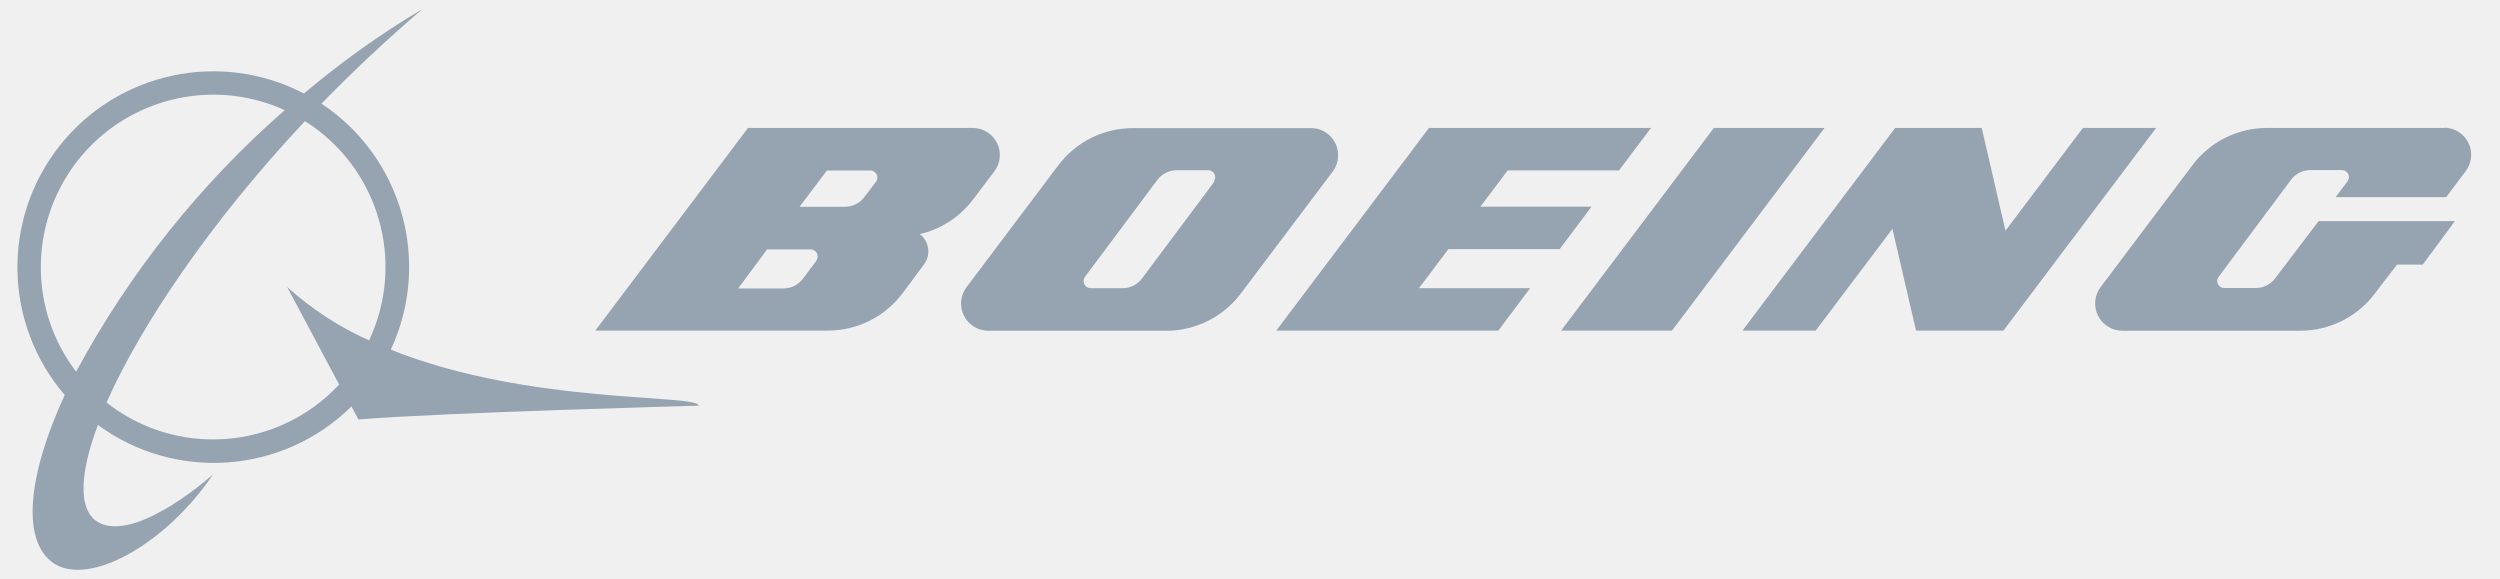
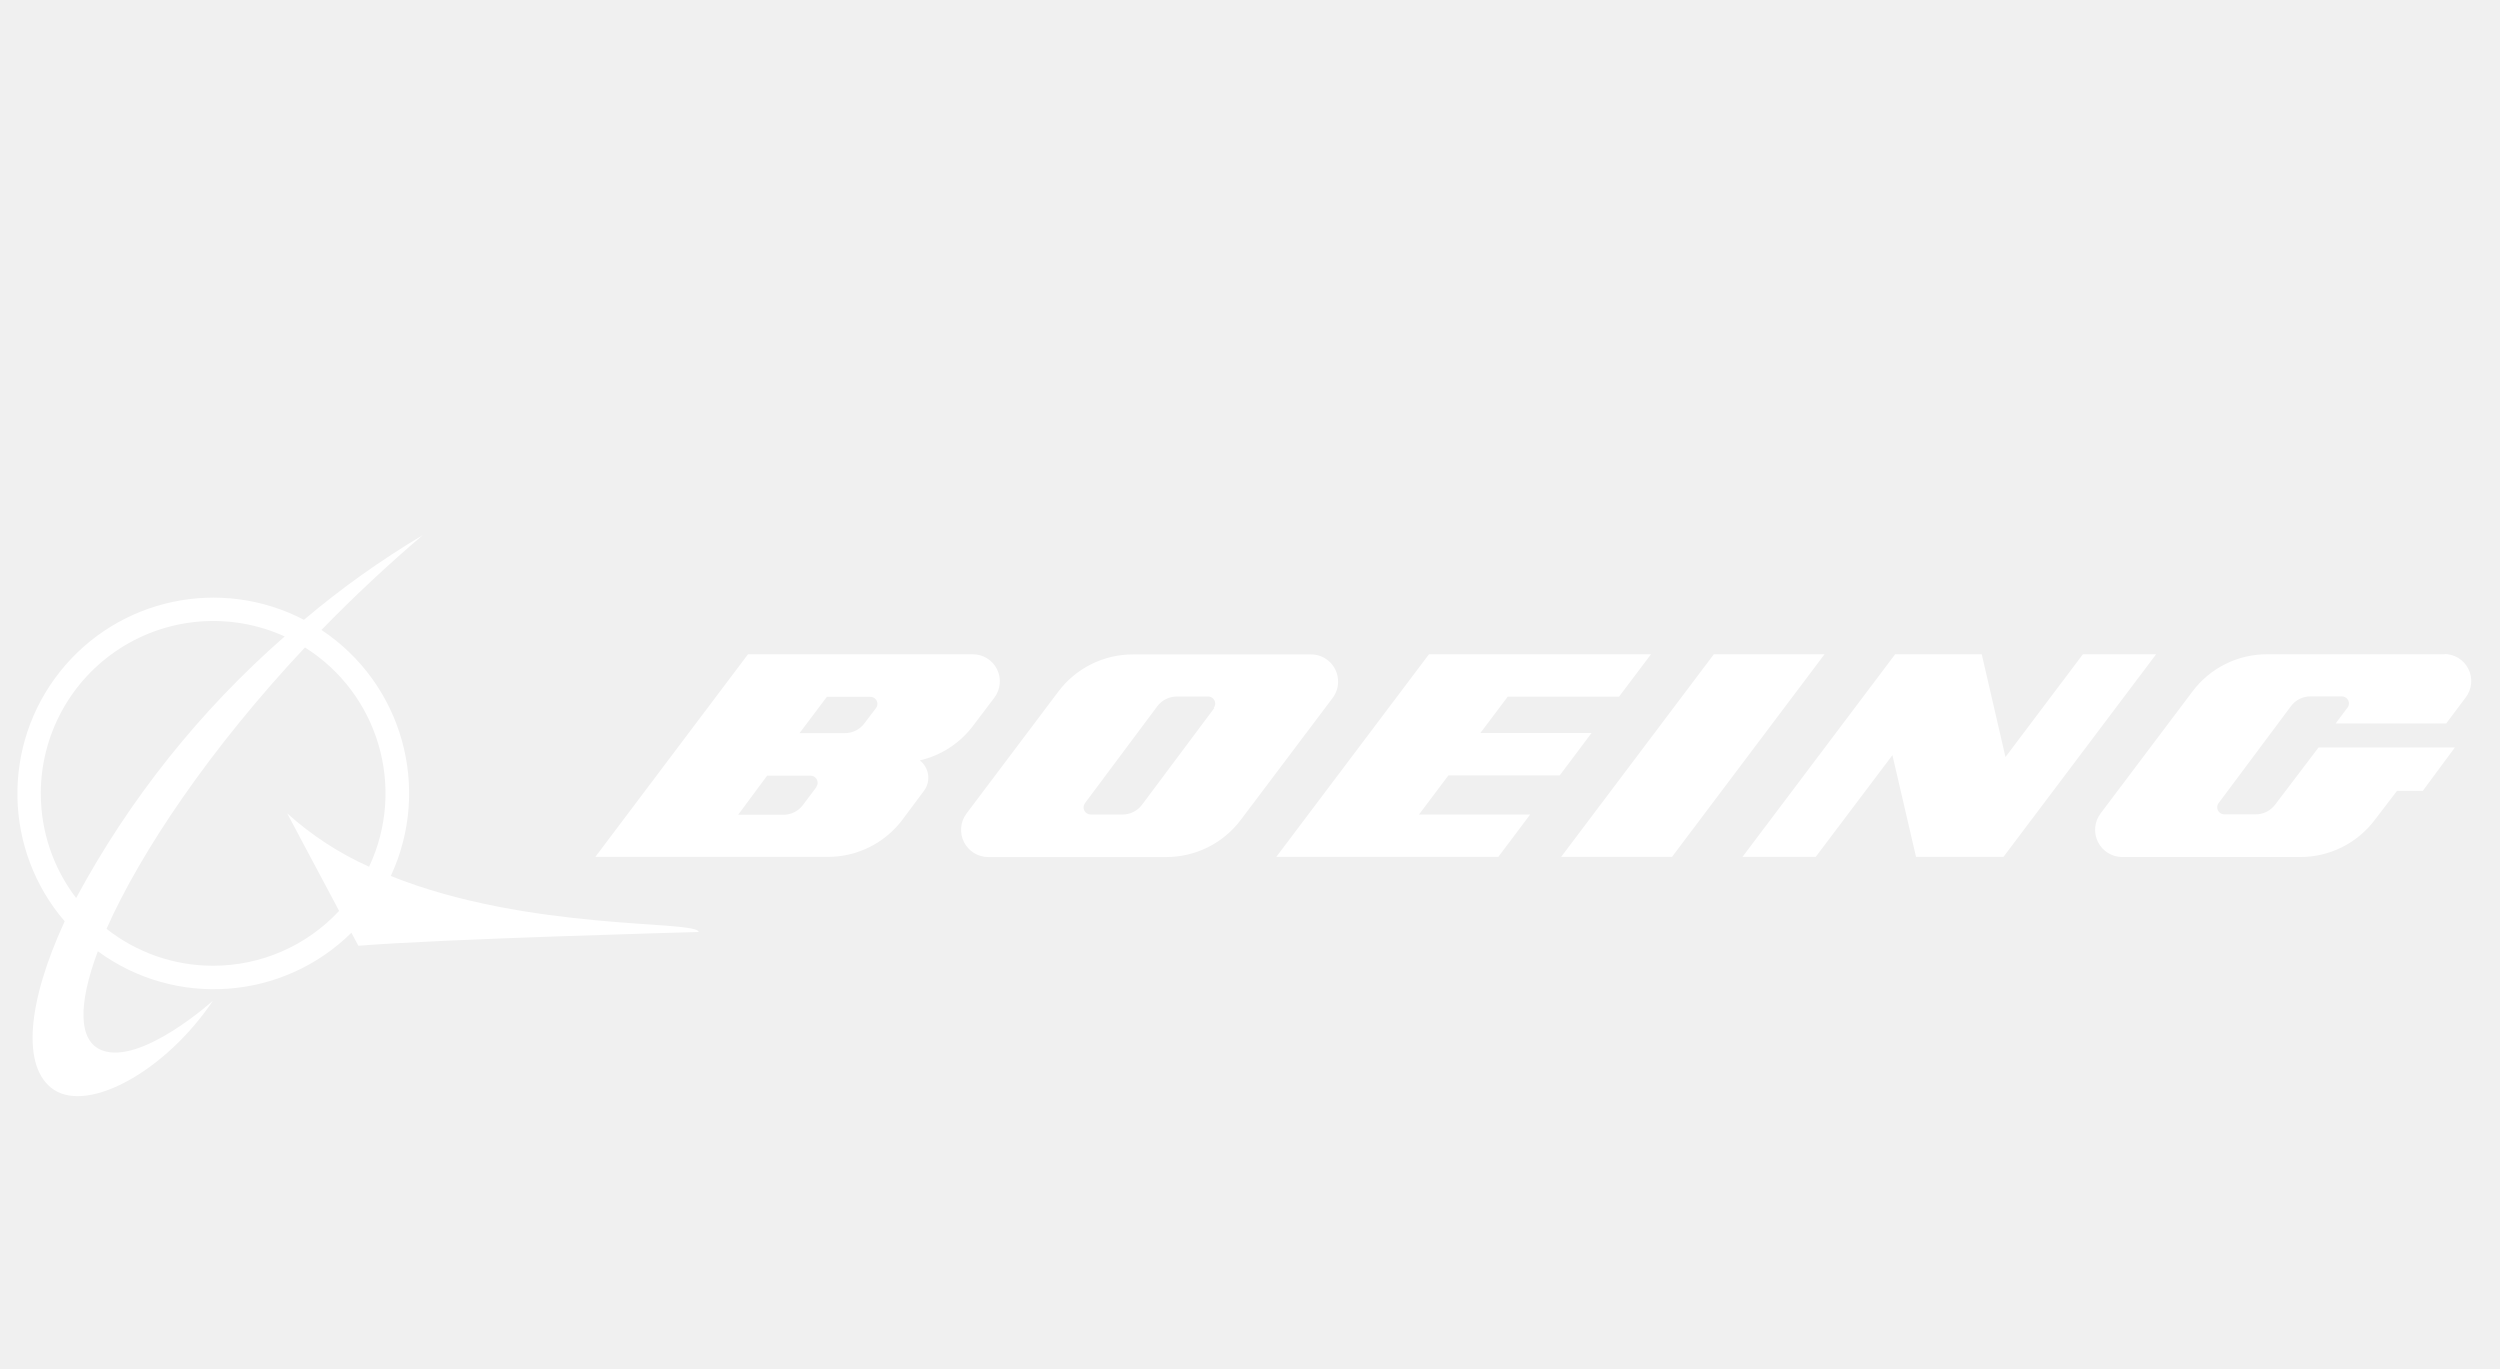
- <svg xmlns="http://www.w3.org/2000/svg" width="95" height="22" fill="none">
-   <path d="M14.85 13.288a7.447 7.447 0 00-2.634-9.35 56.294 56.294 0 013.85-3.603 33.553 33.553 0 00-4.516 3.218A7.447 7.447 0 002.46 15.01c-1.425 3.085-1.65 5.56-.418 6.396 1.347.896 4.273-.732 6.05-3.377 0 0-2.717 2.448-4.208 1.887-.918-.347-.918-1.755-.165-3.768a7.447 7.447 0 009.636-.704l.264.495c3.245-.264 12.93-.523 12.93-.523-.021-.456-6.434-.016-11.698-2.128zm-13.299-3.14a6.556 6.556 0 019.268-5.963 35.705 35.705 0 00-7.926 9.939 6.523 6.523 0 01-1.342-3.976zm6.55 6.55a6.523 6.523 0 01-4.053-1.402c1.298-2.927 3.938-6.854 7.54-10.693a6.55 6.55 0 012.437 8.333 11.97 11.97 0 01-3.113-2.03l1.975 3.707a6.53 6.53 0 01-4.785 2.085zM59.268 9.466l1.21-1.612h-4.224l1.04-1.38h4.229l1.215-1.612h-8.437l-5.802 7.7h8.437l1.21-1.611h-4.224l1.117-1.485h4.229zM65.126 4.862l-5.803 7.7h4.213l5.797-7.7h-4.207zM79.15 4.862l-2.942 3.905-.902-3.905h-3.29l-5.802 7.7h2.783l2.915-3.866.897 3.866h3.322l5.802-7.7H79.15zM92.912 4.862h-6.765a3.537 3.537 0 00-2.833 1.414l-3.492 4.636a1.034 1.034 0 00.82 1.655h6.764a3.54 3.54 0 002.838-1.413l.842-1.1h.979l1.22-1.65h-5.18l-1.65 2.173a.918.918 0 01-.737.368h-1.194a.27.27 0 01-.27-.27c0-.057.02-.114.056-.159l2.75-3.685a.914.914 0 01.737-.368h1.193a.27.27 0 01.27.27.28.28 0 01-.055.159l-.451.6h4.201l.743-.99a1.03 1.03 0 00-.825-1.65l.038.01zM50.847 5.896a1.028 1.028 0 00-1.028-1.028h-6.765a3.542 3.542 0 00-2.838 1.413l-3.492 4.637a1.034 1.034 0 00.825 1.65h6.764a3.54 3.54 0 002.838-1.414l3.493-4.636c.134-.18.206-.398.203-.622zm-4.702 1.007l-2.75 3.68a.912.912 0 01-.737.368h-1.215a.27.27 0 01-.215-.43l2.75-3.684a.93.93 0 01.737-.369h1.193a.27.27 0 01.27.27.28.28 0 01-.055.16l.022.005z" fill="#96A3B0" />
-   <path d="M34.936 8.899a3.537 3.537 0 002.046-1.326l.803-1.061a1.029 1.029 0 00-.825-1.65h-8.536l-5.802 7.7h8.833a3.543 3.543 0 002.838-1.414l.82-1.1a.831.831 0 00-.17-1.16l-.007.01zm-3.905 1l-.522.694a.919.919 0 01-.737.368H28.05l1.1-1.485h1.65a.27.27 0 01.27.27c0 .058-.02.114-.055.16l.016-.006zm2.255-2.991l-.445.588a.924.924 0 01-.737.363h-1.722l1.04-1.38h1.65a.27.27 0 01.27.27.281.281 0 01-.056.159z" fill="#96A3B0" />
+ <svg xmlns="http://www.w3.org/2000/svg" width="95" height="52" fill="none">
+   <path d="M14.85 33.288a7.447 7.447 0 00-2.635-9.35 56.293 56.293 0 013.85-3.603 33.553 33.553 0 00-4.515 3.218A7.448 7.448 0 002.458 35.01c-1.424 3.085-1.65 5.56-.418 6.396 1.348.897 4.274-.731 6.05-3.377 0 0-2.717 2.447-4.207 1.886-.919-.346-.919-1.754-.165-3.767a7.447 7.447 0 009.636-.704l.264.495c3.245-.264 12.93-.523 12.93-.523-.022-.456-6.435-.016-11.698-2.128zm-13.3-3.14a6.556 6.556 0 019.268-5.963 35.706 35.706 0 00-7.925 9.939 6.523 6.523 0 01-1.342-3.977zm6.551 6.55a6.523 6.523 0 01-4.053-1.403c1.298-2.925 3.938-6.853 7.54-10.692a6.55 6.55 0 012.437 8.333 11.969 11.969 0 01-3.113-2.03l1.974 3.708a6.53 6.53 0 01-4.785 2.084zM59.268 29.466l1.21-1.612h-4.224l1.04-1.38h4.229l1.215-1.612h-8.437l-5.802 7.7h8.437l1.21-1.611h-4.224l1.117-1.485h4.229zM65.126 24.862l-5.803 7.7h4.213l5.797-7.7h-4.207zM79.15 24.862l-2.942 3.905-.902-3.905h-3.29l-5.802 7.7h2.783l2.915-3.866.897 3.866h3.322l5.802-7.7H79.15zM92.911 24.862h-6.765a3.536 3.536 0 00-2.832 1.414l-3.493 4.636a1.034 1.034 0 00.82 1.655h6.765a3.54 3.54 0 002.838-1.413l.841-1.1h.98l1.22-1.65h-5.18l-1.65 2.173a.919.919 0 01-.738.368h-1.193a.27.27 0 01-.27-.27c0-.057.02-.114.055-.159l2.75-3.685a.913.913 0 01.737-.368h1.194a.27.27 0 01.27.27.28.28 0 01-.056.159l-.45.6h4.201l.743-.99a1.028 1.028 0 00-.825-1.65l.038.01zM50.847 25.896a1.028 1.028 0 00-1.028-1.028h-6.765a3.54 3.54 0 00-2.838 1.413l-3.492 4.637a1.034 1.034 0 00.825 1.65h6.764a3.54 3.54 0 002.838-1.414l3.493-4.636c.134-.18.206-.398.203-.622zm-4.702 1.007l-2.75 3.68a.912.912 0 01-.737.368h-1.215a.27.27 0 01-.215-.43l2.75-3.684a.93.93 0 01.737-.369h1.193a.27.27 0 01.27.27.28.28 0 01-.055.16l.022.005z" fill="#fff" />
+   <path d="M34.936 28.899a3.536 3.536 0 002.046-1.326l.803-1.061a1.028 1.028 0 00-.825-1.65h-8.536l-5.802 7.7h8.833a3.543 3.543 0 002.838-1.414l.82-1.1a.831.831 0 00-.17-1.16l-.007.01zm-3.905 1l-.522.694a.919.919 0 01-.737.368H28.05l1.1-1.485h1.65a.27.27 0 01.27.27c0 .058-.02.114-.055.16l.016-.006zm2.255-2.991l-.445.588a.922.922 0 01-.737.363h-1.722l1.04-1.38h1.65a.27.27 0 01.27.27.281.281 0 01-.056.159z" fill="#fff" />
</svg>
